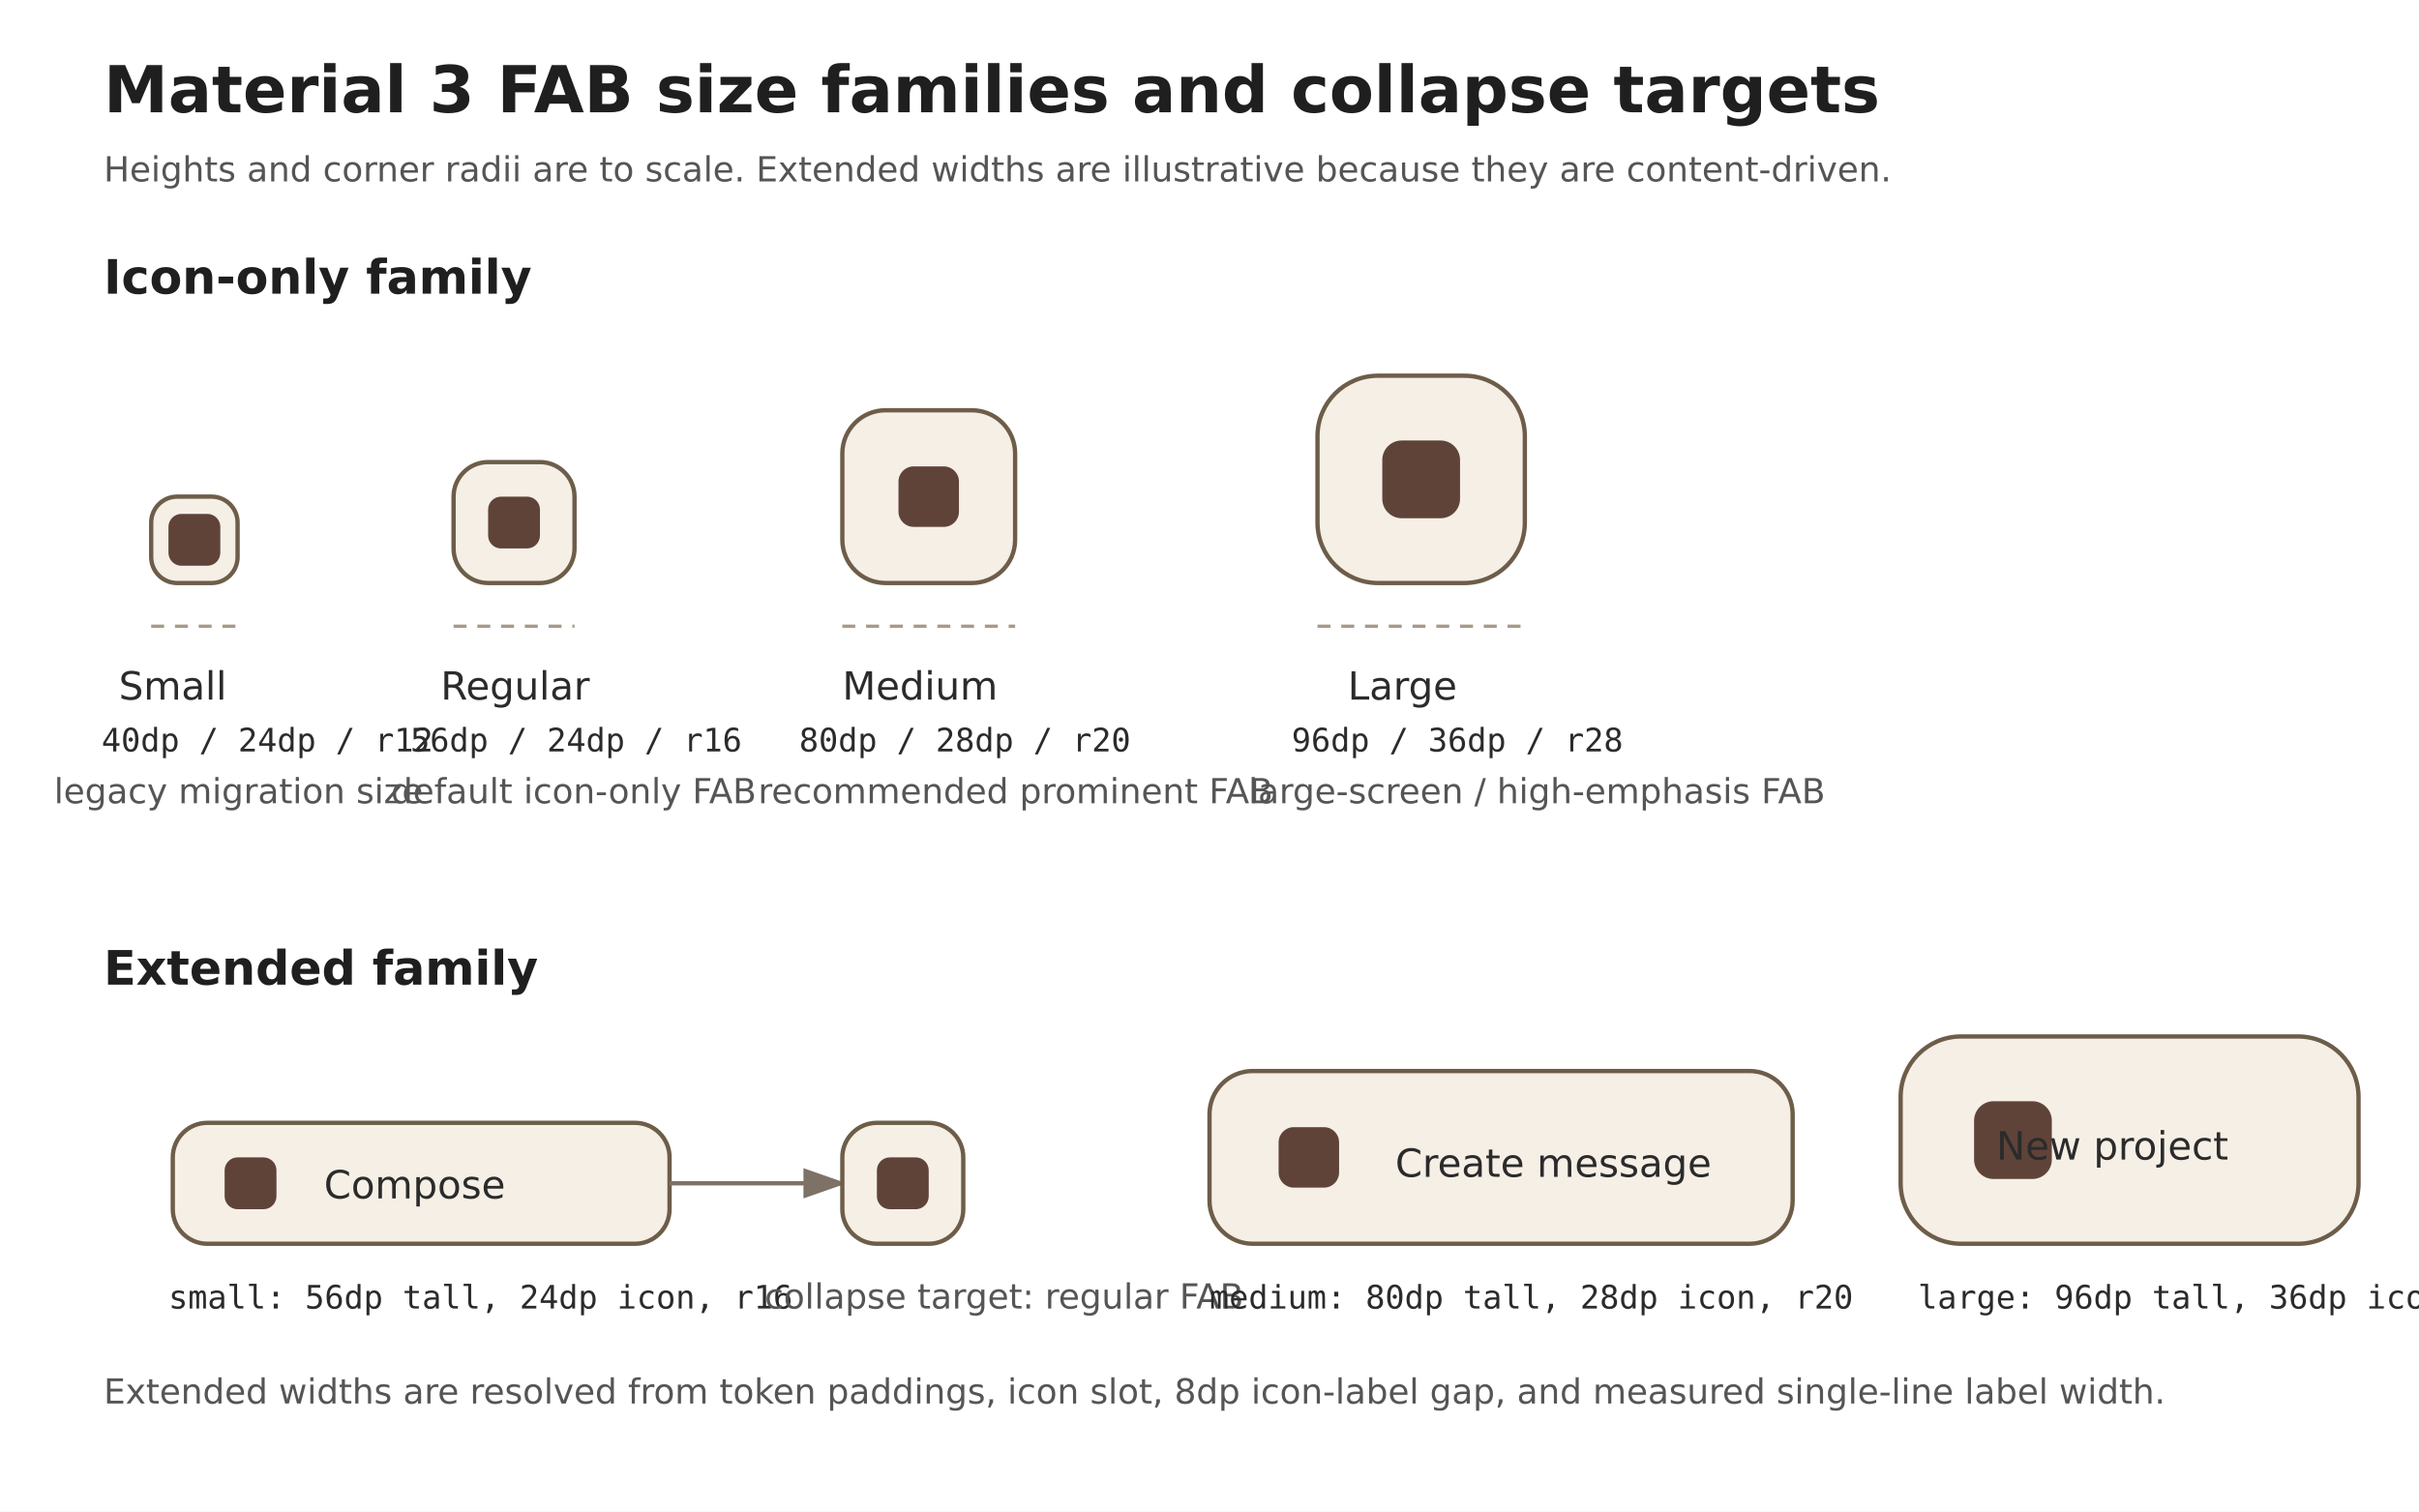
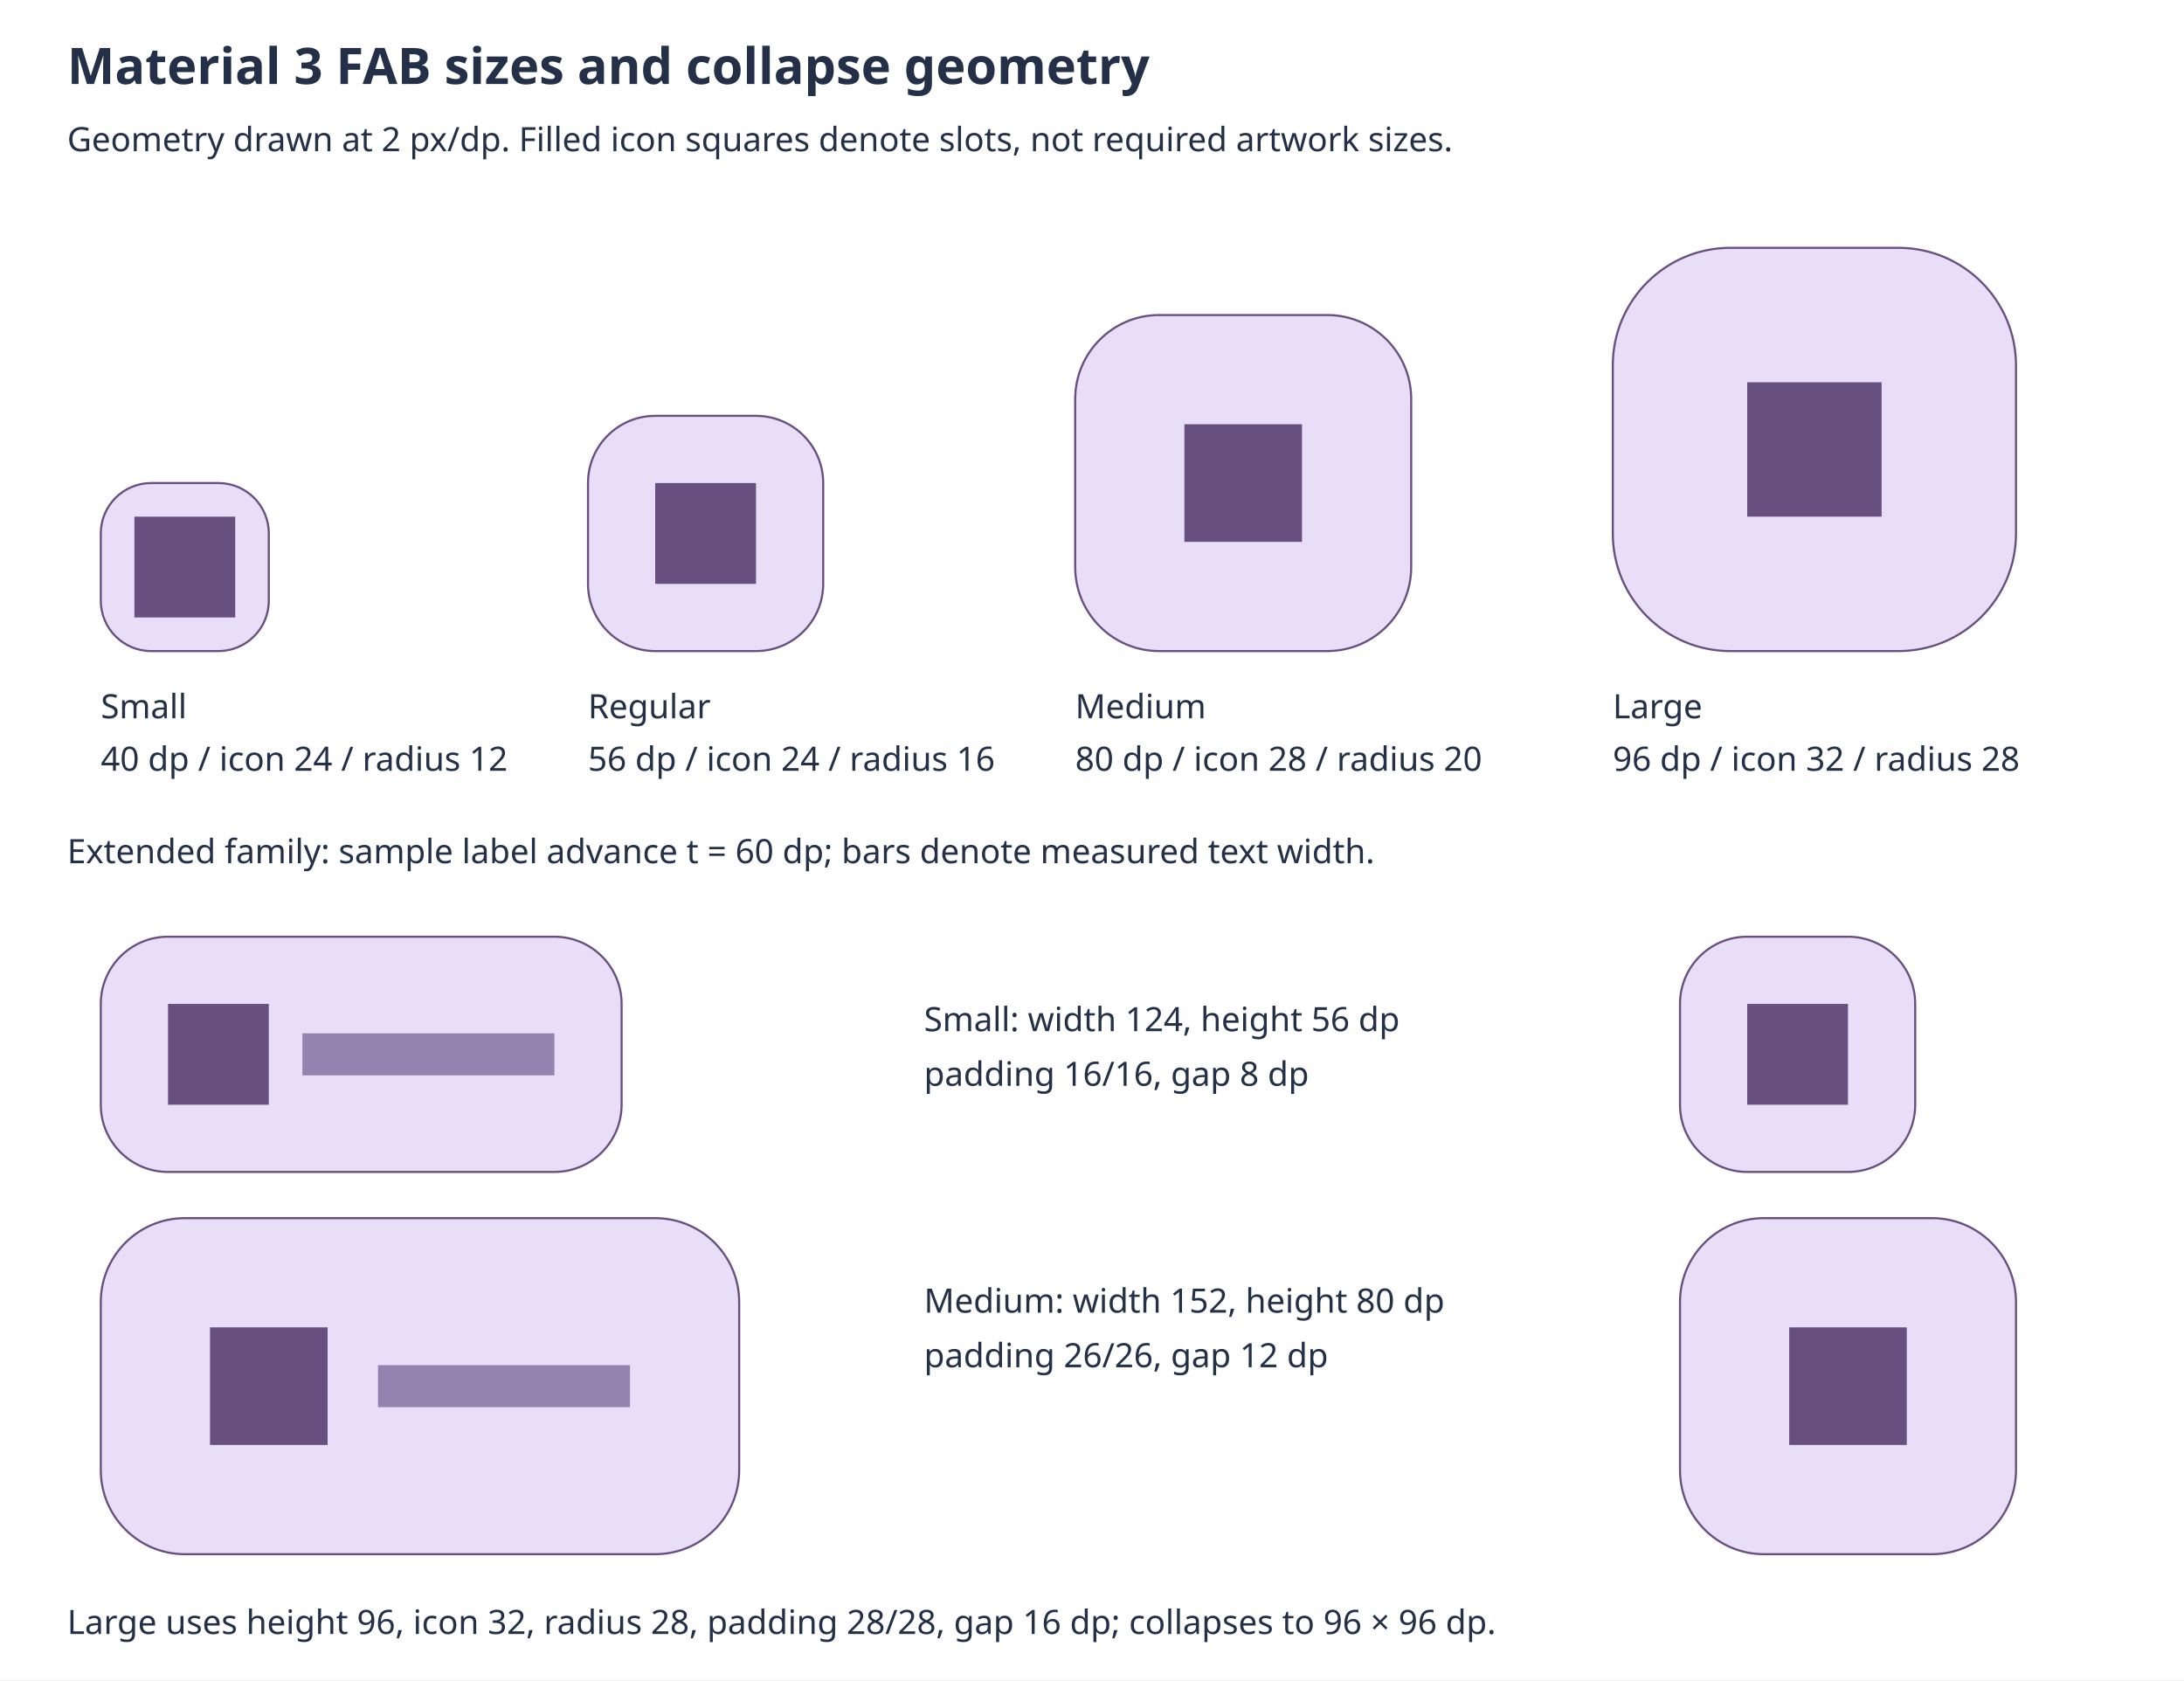
- <svg xmlns="http://www.w3.org/2000/svg" width="1120" height="700" viewBox="0 0 1120 700">
-   <rect width="1120" height="700" fill="#ffffff" />
-   <style>
-     .title { font: 600 30px 'DejaVu Sans', sans-serif; fill: #1f1f1f; }
-     .section { font: 600 22px 'DejaVu Sans', sans-serif; fill: #1f1f1f; }
-     .label { font: 500 18px 'DejaVu Sans', sans-serif; fill: #2b2b2b; }
-     .caption { font: 400 16px 'DejaVu Sans', sans-serif; fill: #555555; }
-     .token { font: 500 15px 'DejaVu Sans Mono', monospace; fill: #2b2b2b; }
-     .outline { fill: #f5efe6; stroke: #6d5d49; stroke-width: 2; }
-     .icon { fill: #5f4339; }
-     .guide { stroke: #a89a8a; stroke-width: 1.5; stroke-dasharray: 6 5; }
-     .arrow { stroke: #7d7265; stroke-width: 2; fill: none; marker-end: url(#arrowhead); }
-   </style>
-   <defs>
-     <marker id="arrowhead" markerWidth="10" markerHeight="7" refX="9" refY="3.5" orient="auto">
-       <polygon points="0 0, 10 3.5, 0 7" fill="#7d7265" />
-     </marker>
-   </defs>
-   <text x="48" y="52" class="title">Material 3 FAB size families and collapse targets</text>
-   <text x="48" y="84" class="caption">Heights and corner radii are to scale. Extended widths are illustrative because they are content-driven.</text>
-   <text x="48" y="136" class="section">Icon-only family</text>
-   <rect x="70" y="230" width="40" height="40" rx="12" ry="12" class="outline" />
-   <rect x="78" y="238" width="24" height="24" rx="6" ry="6" class="icon" />
-   <line x1="70" y1="290" x2="110" y2="290" class="guide" />
-   <text x="55" y="324" class="label">Small</text>
-   <text x="47" y="348" class="token">40dp / 24dp / r12</text>
-   <text x="25" y="372" class="caption">legacy migration size</text>
-   <rect x="210" y="214" width="56" height="56" rx="16" ry="16" class="outline" />
-   <rect x="226" y="230" width="24" height="24" rx="6" ry="6" class="icon" />
-   <line x1="210" y1="290" x2="266" y2="290" class="guide" />
-   <text x="204" y="324" class="label">Regular</text>
-   <text x="190" y="348" class="token">56dp / 24dp / r16</text>
-   <text x="181" y="372" class="caption">default icon-only FAB</text>
-   <rect x="390" y="190" width="80" height="80" rx="20" ry="20" class="outline" />
-   <rect x="416" y="216" width="28" height="28" rx="7" ry="7" class="icon" />
-   <line x1="390" y1="290" x2="470" y2="290" class="guide" />
-   <text x="390" y="324" class="label">Medium</text>
-   <text x="370" y="348" class="token">80dp / 28dp / r20</text>
-   <text x="351" y="372" class="caption">recommended prominent FAB</text>
-   <rect x="610" y="174" width="96" height="96" rx="28" ry="28" class="outline" />
-   <rect x="640" y="204" width="36" height="36" rx="9" ry="9" class="icon" />
-   <line x1="610" y1="290" x2="706" y2="290" class="guide" />
-   <text x="624" y="324" class="label">Large</text>
-   <text x="598" y="348" class="token">96dp / 36dp / r28</text>
-   <text x="578" y="372" class="caption">large-screen / high-emphasis FAB</text>
-   <text x="48" y="456" class="section">Extended family</text>
-   <rect x="80" y="520" width="230" height="56" rx="16" ry="16" class="outline" />
-   <rect x="104" y="536" width="24" height="24" rx="6" ry="6" class="icon" />
-   <text x="150" y="555" class="label">Compose</text>
-   <text x="78" y="606" class="token">small: 56dp tall, 24dp icon, r16</text>
-   <path d="M 310 548 L 390 548" class="arrow" />
-   <rect x="390" y="520" width="56" height="56" rx="16" ry="16" class="outline" />
-   <rect x="406" y="536" width="24" height="24" rx="6" ry="6" class="icon" />
-   <text x="354" y="606" class="caption">collapse target: regular FAB</text>
-   <rect x="560" y="496" width="270" height="80" rx="20" ry="20" class="outline" />
-   <rect x="592" y="522" width="28" height="28" rx="7" ry="7" class="icon" />
-   <text x="646" y="545" class="label">Create message</text>
-   <text x="560" y="606" class="token">medium: 80dp tall, 28dp icon, r20</text>
-   <rect x="880" y="480" width="212" height="96" rx="28" ry="28" class="outline" />
-   <rect x="914" y="510" width="36" height="36" rx="9" ry="9" class="icon" />
-   <text x="978" y="537" class="label" text-anchor="middle">New project</text>
-   <text x="888" y="606" class="token">large: 96dp tall, 36dp icon, r28</text>
-   <text x="48" y="650" class="caption">Extended widths are resolved from token paddings, icon slot, 8dp icon-label gap, and measured single-line label width.</text>
+ <svg xmlns="http://www.w3.org/2000/svg" width="1040" height="800" viewBox="0 0 1040 800">
+   <rect width="1040" height="800" fill="white" />
+   <style>text {font: 16px sans-serif; fill: #243047} .title {font-size:24px;font-weight:600} .surface {fill:#e8def8;stroke:#675080;stroke-width:1} .icon {fill:#675080} .label {fill:#9582b1}</style>
+   <text x="32" y="40" class="title">Material 3 FAB sizes and collapse geometry</text>
+   <text x="32" y="72">Geometry drawn at 2 px/dp. Filled icon squares denote slots, not required artwork sizes.</text>
+   <rect x="48" y="230" width="80" height="80" rx="24" class="surface" />
+   <rect x="64" y="246" width="48" height="48" rx="0" class="icon" />
+   <text x="48" y="342">Small</text>
+   <text x="48" y="367">40 dp / icon 24 / radius 12</text>
+   <rect x="280" y="198" width="112" height="112" rx="32" class="surface" />
+   <rect x="312" y="230" width="48" height="48" rx="0" class="icon" />
+   <text x="280" y="342">Regular</text>
+   <text x="280" y="367">56 dp / icon 24 / radius 16</text>
+   <rect x="512" y="150" width="160" height="160" rx="40" class="surface" />
+   <rect x="564" y="202" width="56" height="56" rx="0" class="icon" />
+   <text x="512" y="342">Medium</text>
+   <text x="512" y="367">80 dp / icon 28 / radius 20</text>
+   <rect x="768" y="118" width="192" height="192" rx="56" class="surface" />
+   <rect x="832" y="182" width="64" height="64" rx="0" class="icon" />
+   <text x="768" y="342">Large</text>
+   <text x="768" y="367">96 dp / icon 32 / radius 28</text>
+   <text x="32" y="411">Extended family: sample label advance t = 60 dp; bars denote measured text width.</text>
+   <rect x="48" y="446" width="248" height="112" rx="32" class="surface" />
+   <rect x="80" y="478" width="48" height="48" rx="0" class="icon" />
+   <rect x="144" y="492" width="120" height="20" rx="0" class="label" />
+   <text x="440" y="491">Small: width 124, height 56 dp</text>
+   <text x="440" y="517">padding 16/16, gap 8 dp</text>
+   <rect x="800" y="446" width="112" height="112" rx="32" class="surface" />
+   <rect x="832" y="478" width="48" height="48" rx="0" class="icon" />
+   <rect x="48" y="580" width="304" height="160" rx="40" class="surface" />
+   <rect x="100" y="632" width="56" height="56" rx="0" class="icon" />
+   <rect x="180" y="650" width="120" height="20" rx="0" class="label" />
+   <text x="440" y="625">Medium: width 152, height 80 dp</text>
+   <text x="440" y="651">padding 26/26, gap 12 dp</text>
+   <rect x="800" y="580" width="160" height="160" rx="40" class="surface" />
+   <rect x="852" y="632" width="56" height="56" rx="0" class="icon" />
+   <text x="32" y="778">Large uses height 96, icon 32, radius 28, padding 28/28, gap 16 dp; collapses to 96 × 96 dp.</text>
</svg>
